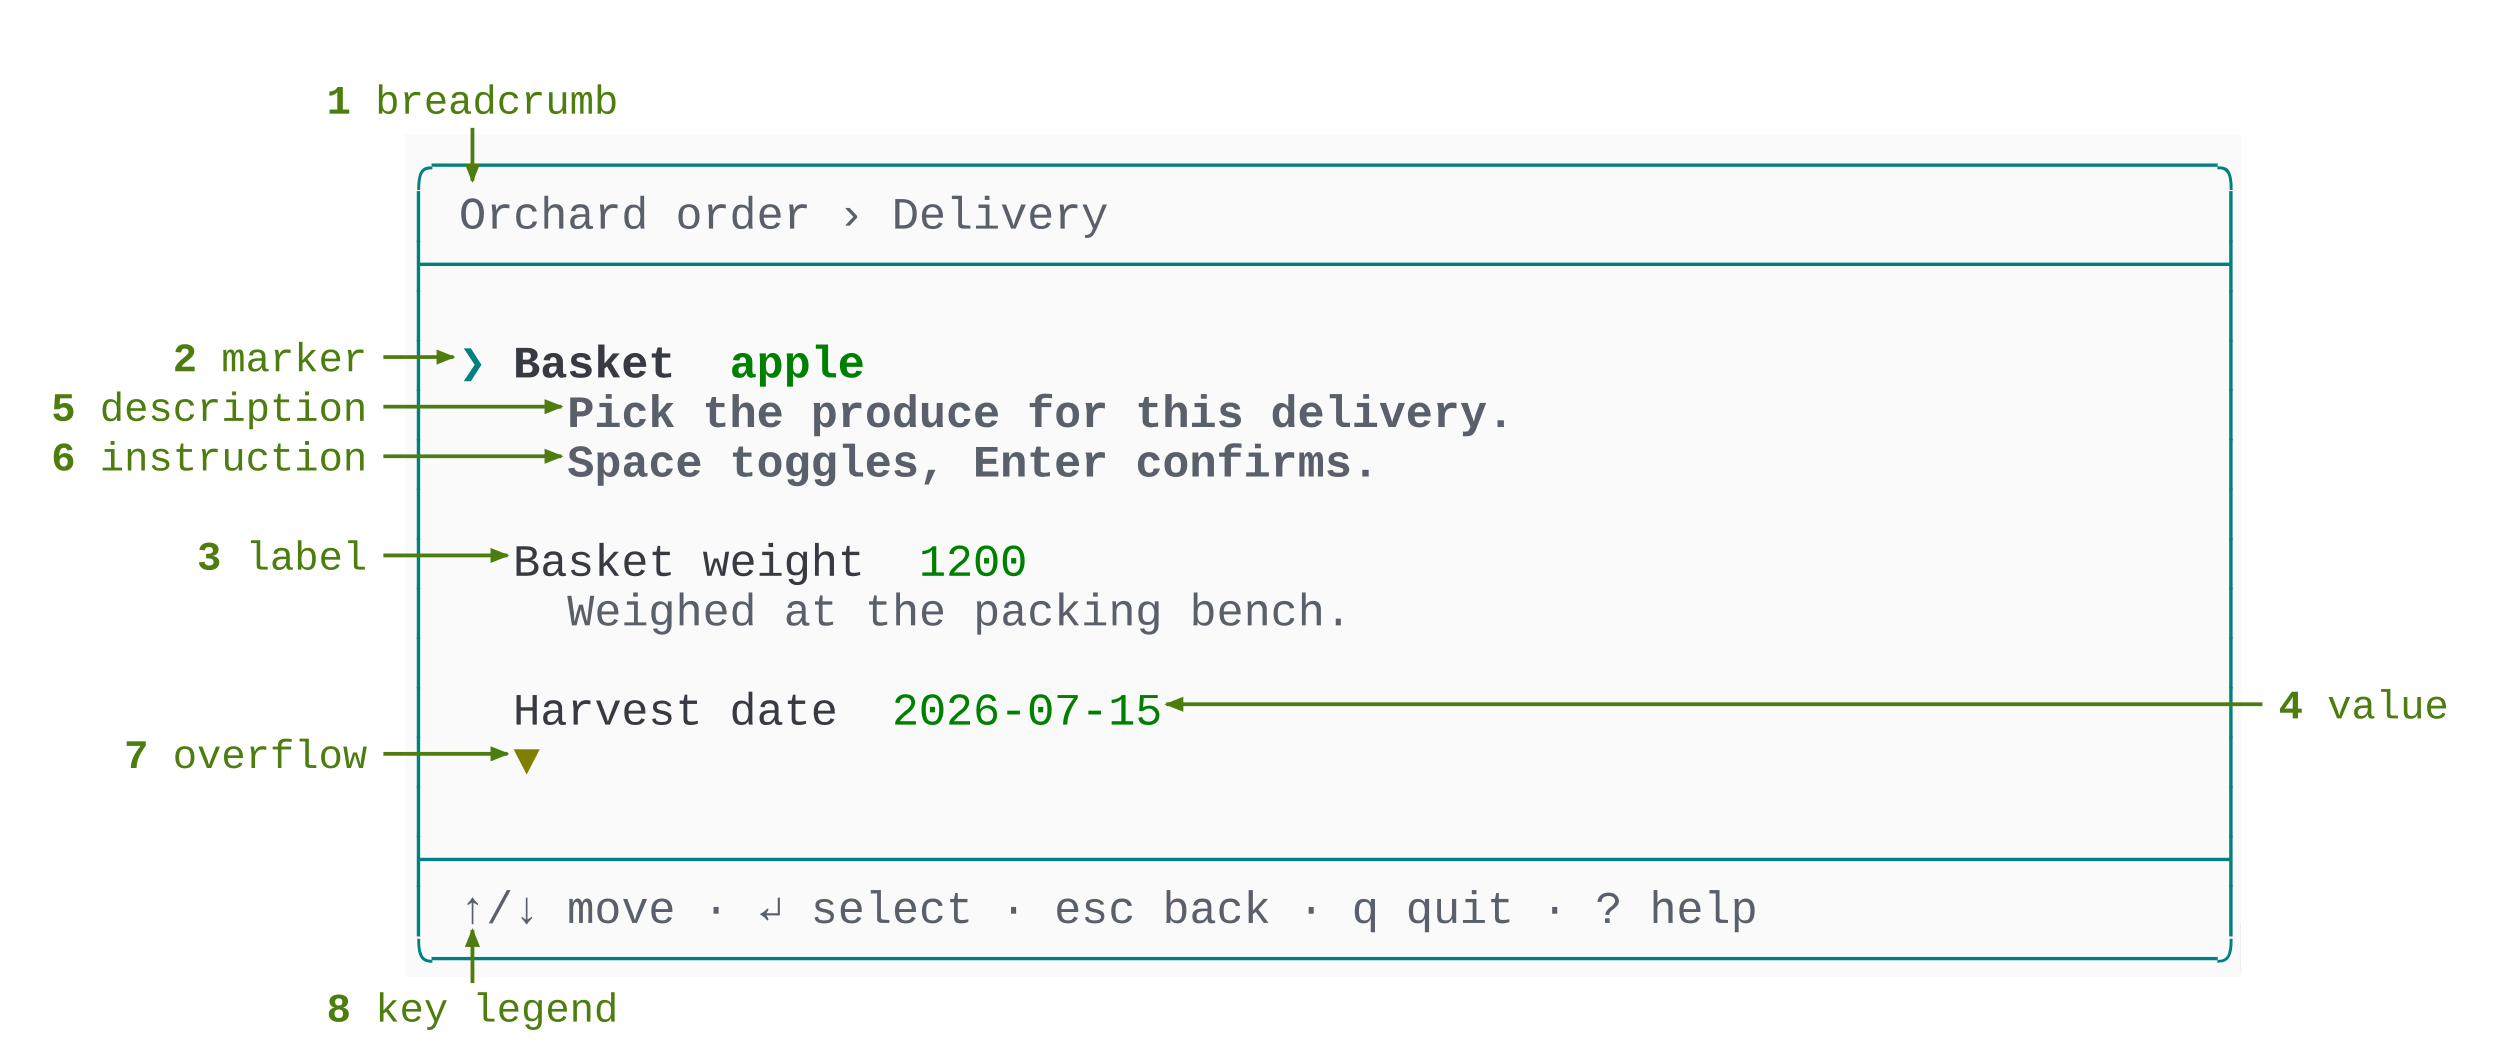
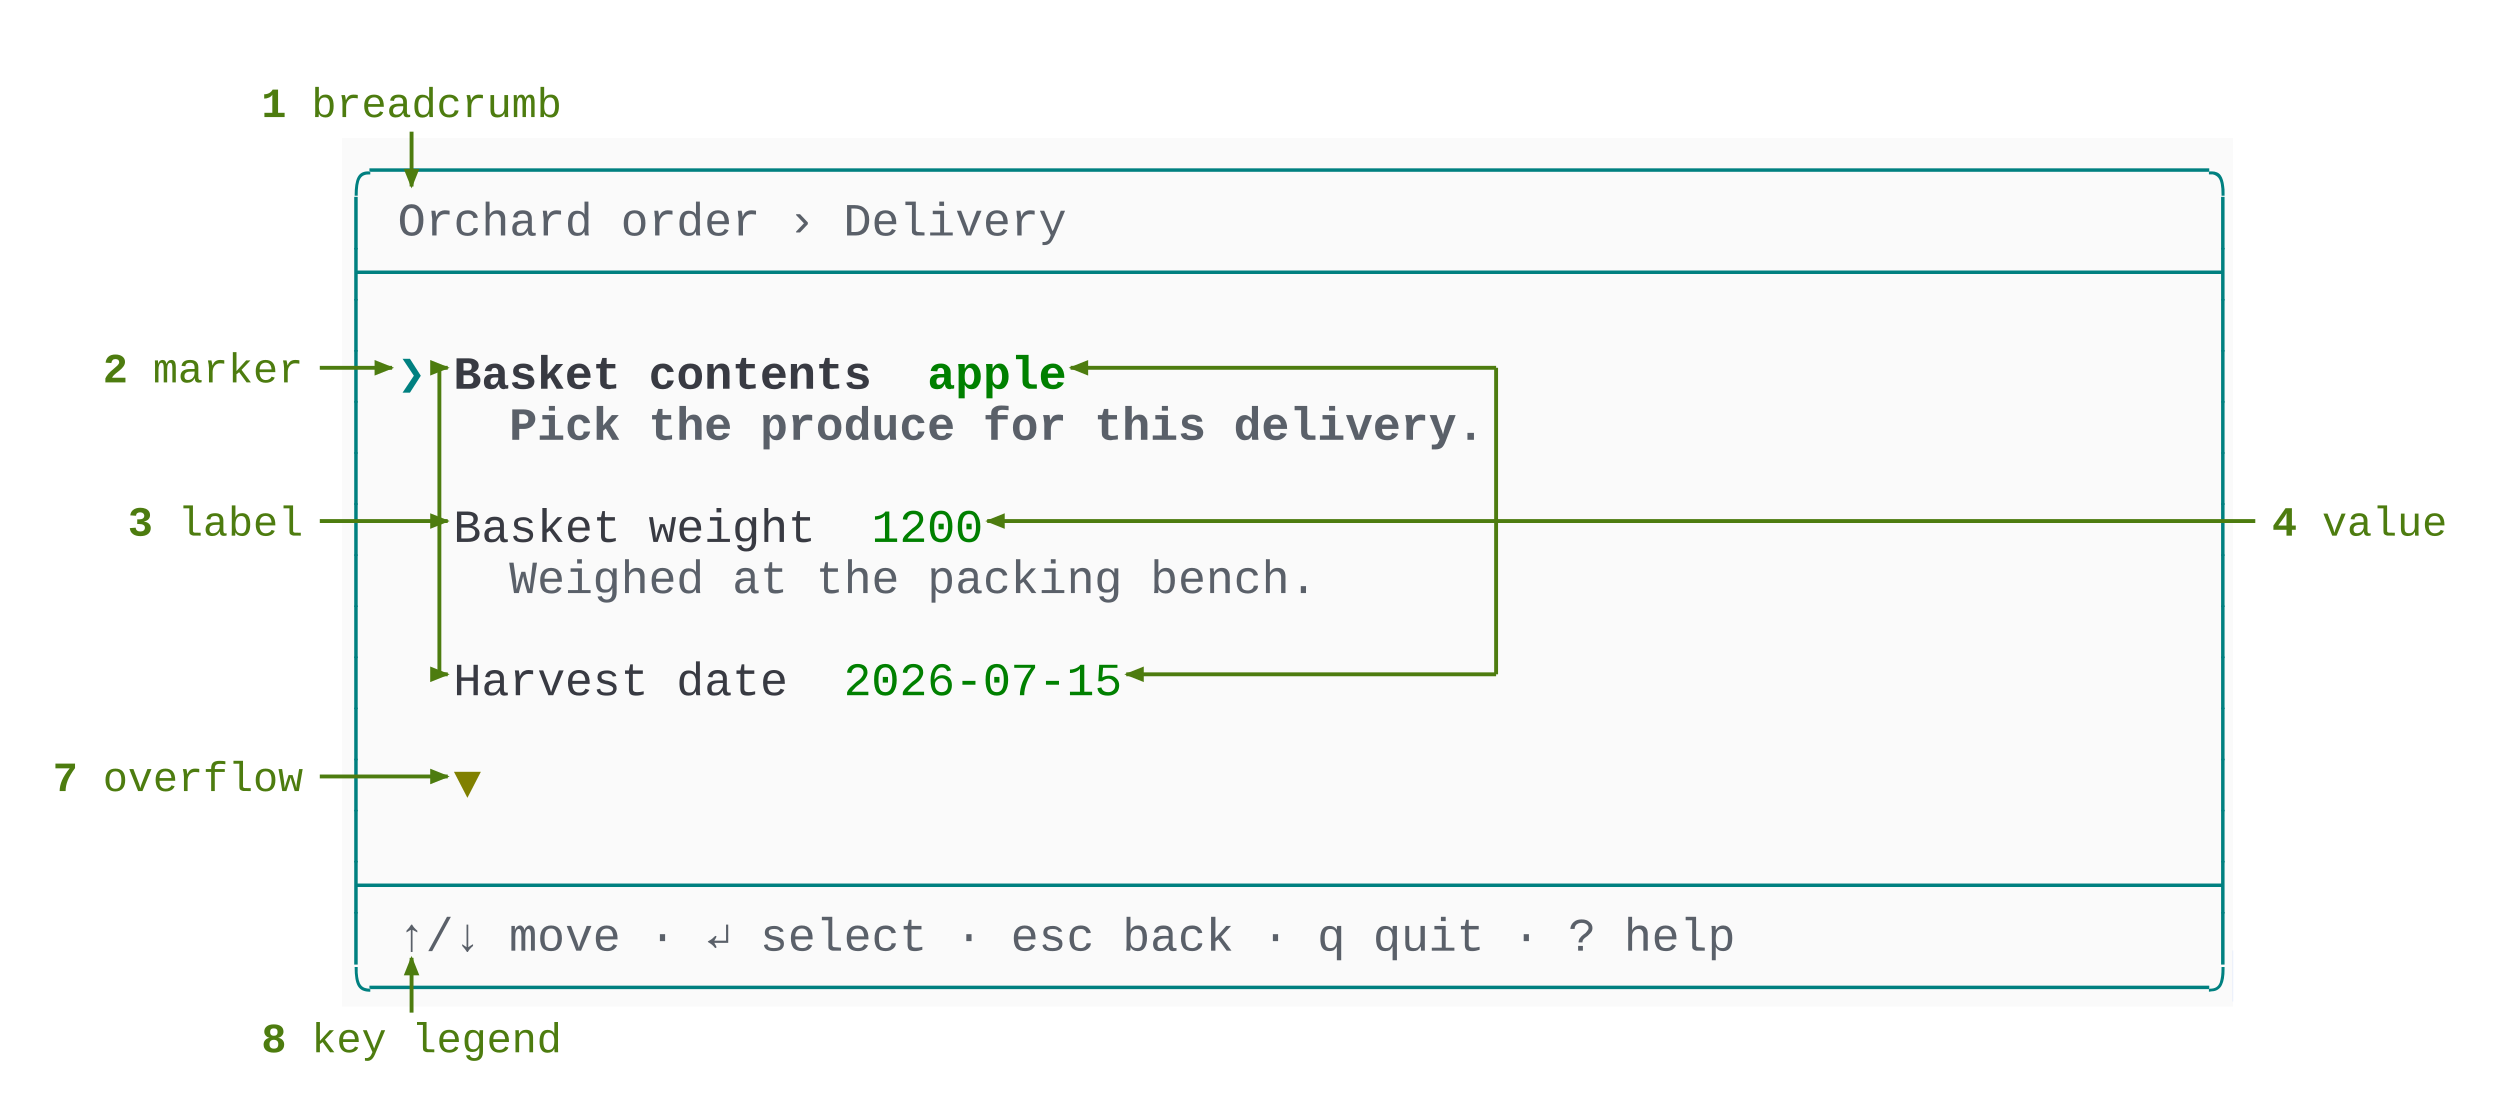
- <svg xmlns="http://www.w3.org/2000/svg" xmlns:xlink="http://www.w3.org/1999/xlink" width="926.00" height="393.39">
+ <svg xmlns="http://www.w3.org/2000/svg" xmlns:xlink="http://www.w3.org/1999/xlink" width="899.00" height="393.39">
  <defs>
    <marker id="anatomy-arrow" viewBox="0 0 10 10" refX="9" refY="5" markerWidth="5" markerHeight="5" orient="auto-start-reverse">
      <path d="M 0 1 L 10 5 L 0 9 z" fill="rgb(77,124,15)" />
    </marker>
  </defs>
-   <g transform="translate(150.00,49.60)">
+   <g transform="translate(123.00,49.60)">
    <svg width="680" height="312.29">
      <rect width="680" height="312.29" rx="0" ry="0" class="a" />
      <svg height="312.29" viewBox="0 0 68 31.229" width="680">
        <style>.a{fill:rgb(250,250,250)}.b{font-family:Consolas,"Courier New",Courier,"Liberation Mono",monospace}.c{fill:rgb(0,128,128);white-space:pre}.d{fill:transparent}.e{fill:rgb(82,139,255)}.f{fill:rgb(90,96,105);white-space:pre}.g{fill:rgb(0,128,128);font-weight:bold;white-space:pre}.h{fill:rgb(56,58,66);font-weight:bold;white-space:pre}.i{fill:rgb(0,128,0);font-weight:bold;white-space:pre}.j{fill:rgb(90,96,105);font-weight:bold;white-space:pre}.k{fill:rgb(56,58,66);white-space:pre}.l{fill:rgb(0,128,0);white-space:pre}.m{fill:rgb(128,128,0);font-weight:bold;white-space:pre}</style>
        <g font-family="Consolas, &quot;Courier New&quot;, Courier, &quot;Liberation Mono&quot;, monospace" font-size="1.67" class="b">
          <defs>
            <symbol id="1">
              <text x="0" y="1.67" class="c" textLength="68.136" lengthAdjust="spacingAndGlyphs">├──────────────────────────────────────────────────────────────────┤</text>
            </symbol>
            <symbol id="2">
              <text x="0" y="1.67" class="c" textLength="1.002" lengthAdjust="spacingAndGlyphs">│</text>
              <text x="67.134" y="1.67" class="c" textLength="1.002" lengthAdjust="spacingAndGlyphs">│</text>
            </symbol>
            <symbol id="a">
              <rect height="17" width="68" x="0" y="0" class="d" />
            </symbol>
            <symbol id="b">
              <rect height="1.837" width="1.102" class="e" />
            </symbol>
          </defs>
          <rect height="31.229" width="68" class="a" />
          <svg x="0" y="0" width="68">
            <svg x="0">
              <use xlink:href="#a" />
              <use xlink:href="#b" x="67.996" y="29.217" />
              <text x="0" y="1.67" class="c" textLength="68.136" lengthAdjust="spacingAndGlyphs">╭──────────────────────────────────────────────────────────────────╮</text>
              <text x="0" y="3.507" class="c" textLength="1.002" lengthAdjust="spacingAndGlyphs">│</text>
              <text x="2.004" y="3.507" class="f" textLength="7.014" lengthAdjust="spacingAndGlyphs">Orchard</text>
              <text x="10.02" y="3.507" class="f" textLength="5.01" lengthAdjust="spacingAndGlyphs">order</text>
              <text x="16.032" y="3.507" class="f" textLength="1.002" lengthAdjust="spacingAndGlyphs">›</text>
              <text x="18.036" y="3.507" class="f" textLength="8.016" lengthAdjust="spacingAndGlyphs">Delivery</text>
              <text x="67.134" y="3.507" class="c" textLength="1.002" lengthAdjust="spacingAndGlyphs">│</text>
              <use xlink:href="#1" y="3.674" />
              <use xlink:href="#2" y="5.511" />
              <text x="0" y="9.018" class="c" textLength="1.002" lengthAdjust="spacingAndGlyphs">│</text>
              <text x="2.004" y="9.018" class="g" textLength="1.002" lengthAdjust="spacingAndGlyphs">❯</text>
              <text x="4.008" y="9.018" class="h" textLength="6.012" lengthAdjust="spacingAndGlyphs">Basket</text>
-               <text x="12.024" y="9.018" class="i" textLength="5.01" lengthAdjust="spacingAndGlyphs">apple</text>
+               <text x="11.022" y="9.018" class="h" textLength="8.016" lengthAdjust="spacingAndGlyphs">contents</text>
+               <text x="21.042" y="9.018" class="i" textLength="5.01" lengthAdjust="spacingAndGlyphs">apple</text>
              <text x="67.134" y="9.018" class="c" textLength="1.002" lengthAdjust="spacingAndGlyphs">│</text>
              <text x="0" y="10.855" class="c" textLength="1.002" lengthAdjust="spacingAndGlyphs">│</text>
              <text x="6.012" y="10.855" class="j" textLength="4.008" lengthAdjust="spacingAndGlyphs">Pick</text>
              <text x="11.022" y="10.855" class="j" textLength="3.006" lengthAdjust="spacingAndGlyphs">the</text>
              <text x="15.03" y="10.855" class="j" textLength="7.014" lengthAdjust="spacingAndGlyphs">produce</text>
              <text x="23.046" y="10.855" class="j" textLength="3.006" lengthAdjust="spacingAndGlyphs">for</text>
              <text x="27.054" y="10.855" class="j" textLength="4.008" lengthAdjust="spacingAndGlyphs">this</text>
              <text x="32.064" y="10.855" class="j" textLength="9.018" lengthAdjust="spacingAndGlyphs">delivery.</text>
              <text x="67.134" y="10.855" class="c" textLength="1.002" lengthAdjust="spacingAndGlyphs">│</text>
-               <text x="0" y="12.692" class="c" textLength="1.002" lengthAdjust="spacingAndGlyphs">│</text>
-               <text x="6.012" y="12.692" class="j" textLength="5.01" lengthAdjust="spacingAndGlyphs">Space</text>
-               <text x="12.024" y="12.692" class="j" textLength="8.016" lengthAdjust="spacingAndGlyphs">toggles,</text>
-               <text x="21.042" y="12.692" class="j" textLength="5.01" lengthAdjust="spacingAndGlyphs">Enter</text>
-               <text x="27.054" y="12.692" class="j" textLength="9.018" lengthAdjust="spacingAndGlyphs">confirms.</text>
-               <text x="67.134" y="12.692" class="c" textLength="1.002" lengthAdjust="spacingAndGlyphs">│</text>
-               <use xlink:href="#2" y="12.859" />
+               <use xlink:href="#2" y="11.022" />
+               <text x="0" y="14.529" class="c" textLength="1.002" lengthAdjust="spacingAndGlyphs">│</text>
+               <text x="4.008" y="14.529" class="k" textLength="6.012" lengthAdjust="spacingAndGlyphs">Basket</text>
+               <text x="11.022" y="14.529" class="k" textLength="6.012" lengthAdjust="spacingAndGlyphs">weight</text>
+               <text x="19.038" y="14.529" class="l" textLength="4.008" lengthAdjust="spacingAndGlyphs">1200</text>
+               <text x="67.134" y="14.529" class="c" textLength="1.002" lengthAdjust="spacingAndGlyphs">│</text>
              <text x="0" y="16.366" class="c" textLength="1.002" lengthAdjust="spacingAndGlyphs">│</text>
-               <text x="4.008" y="16.366" class="k" textLength="6.012" lengthAdjust="spacingAndGlyphs">Basket</text>
-               <text x="11.022" y="16.366" class="k" textLength="6.012" lengthAdjust="spacingAndGlyphs">weight</text>
-               <text x="19.038" y="16.366" class="l" textLength="4.008" lengthAdjust="spacingAndGlyphs">1200</text>
+               <text x="6.012" y="16.366" class="f" textLength="7.014" lengthAdjust="spacingAndGlyphs">Weighed</text>
+               <text x="14.028" y="16.366" class="f" textLength="2.004" lengthAdjust="spacingAndGlyphs">at</text>
+               <text x="17.034" y="16.366" class="f" textLength="3.006" lengthAdjust="spacingAndGlyphs">the</text>
+               <text x="21.042" y="16.366" class="f" textLength="7.014" lengthAdjust="spacingAndGlyphs">packing</text>
+               <text x="29.058" y="16.366" class="f" textLength="6.012" lengthAdjust="spacingAndGlyphs">bench.</text>
              <text x="67.134" y="16.366" class="c" textLength="1.002" lengthAdjust="spacingAndGlyphs">│</text>
-               <text x="0" y="18.203" class="c" textLength="1.002" lengthAdjust="spacingAndGlyphs">│</text>
-               <text x="6.012" y="18.203" class="f" textLength="7.014" lengthAdjust="spacingAndGlyphs">Weighed</text>
-               <text x="14.028" y="18.203" class="f" textLength="2.004" lengthAdjust="spacingAndGlyphs">at</text>
-               <text x="17.034" y="18.203" class="f" textLength="3.006" lengthAdjust="spacingAndGlyphs">the</text>
-               <text x="21.042" y="18.203" class="f" textLength="7.014" lengthAdjust="spacingAndGlyphs">packing</text>
-               <text x="29.058" y="18.203" class="f" textLength="6.012" lengthAdjust="spacingAndGlyphs">bench.</text>
-               <text x="67.134" y="18.203" class="c" textLength="1.002" lengthAdjust="spacingAndGlyphs">│</text>
-               <use xlink:href="#2" y="18.37" />
-               <text x="0" y="21.877" class="c" textLength="1.002" lengthAdjust="spacingAndGlyphs">│</text>
-               <text x="4.008" y="21.877" class="k" textLength="7.014" lengthAdjust="spacingAndGlyphs">Harvest</text>
-               <text x="12.024" y="21.877" class="k" textLength="4.008" lengthAdjust="spacingAndGlyphs">date</text>
-               <text x="18.036" y="21.877" class="l" textLength="10.02" lengthAdjust="spacingAndGlyphs">2026-07-15</text>
-               <text x="67.134" y="21.877" class="c" textLength="1.002" lengthAdjust="spacingAndGlyphs">│</text>
+               <use xlink:href="#2" y="16.533" />
+               <text x="0" y="20.04" class="c" textLength="1.002" lengthAdjust="spacingAndGlyphs">│</text>
+               <text x="4.008" y="20.04" class="k" textLength="7.014" lengthAdjust="spacingAndGlyphs">Harvest</text>
+               <text x="12.024" y="20.04" class="k" textLength="4.008" lengthAdjust="spacingAndGlyphs">date</text>
+               <text x="18.036" y="20.04" class="l" textLength="10.02" lengthAdjust="spacingAndGlyphs">2026-07-15</text>
+               <text x="67.134" y="20.04" class="c" textLength="1.002" lengthAdjust="spacingAndGlyphs">│</text>
+               <use xlink:href="#2" y="20.207" />
              <text x="0" y="23.714" class="c" textLength="1.002" lengthAdjust="spacingAndGlyphs">│</text>
              <text x="4.008" y="23.714" class="m" textLength="1.002" lengthAdjust="spacingAndGlyphs">▼</text>
              <text x="67.134" y="23.714" class="c" textLength="1.002" lengthAdjust="spacingAndGlyphs">│</text>
              <use xlink:href="#2" y="23.881" />
              <use xlink:href="#1" y="25.718" />
              <text x="0" y="29.225" class="c" textLength="1.002" lengthAdjust="spacingAndGlyphs">│</text>
              <text x="2.004" y="29.225" class="f" textLength="3.006" lengthAdjust="spacingAndGlyphs">↑/↓</text>
              <text x="6.012" y="29.225" class="f" textLength="4.008" lengthAdjust="spacingAndGlyphs">move</text>
              <text x="11.022" y="29.225" class="f" textLength="1.002" lengthAdjust="spacingAndGlyphs">·</text>
              <text x="13.026" y="29.225" class="f" textLength="1.002" lengthAdjust="spacingAndGlyphs">↵</text>
              <text x="15.03" y="29.225" class="f" textLength="6.012" lengthAdjust="spacingAndGlyphs">select</text>
              <text x="22.044" y="29.225" class="f" textLength="1.002" lengthAdjust="spacingAndGlyphs">·</text>
              <text x="24.048" y="29.225" class="f" textLength="3.006" lengthAdjust="spacingAndGlyphs">esc</text>
              <text x="28.056" y="29.225" class="f" textLength="4.008" lengthAdjust="spacingAndGlyphs">back</text>
              <text x="33.066" y="29.225" class="f" textLength="1.002" lengthAdjust="spacingAndGlyphs">·</text>
              <text x="35.07" y="29.225" class="f" textLength="1.002" lengthAdjust="spacingAndGlyphs">q</text>
              <text x="37.074" y="29.225" class="f" textLength="4.008" lengthAdjust="spacingAndGlyphs">quit</text>
              <text x="42.084" y="29.225" class="f" textLength="1.002" lengthAdjust="spacingAndGlyphs">·</text>
              <text x="44.088" y="29.225" class="f" textLength="1.002" lengthAdjust="spacingAndGlyphs">?</text>
              <text x="46.092" y="29.225" class="f" textLength="4.008" lengthAdjust="spacingAndGlyphs">help</text>
              <text x="67.134" y="29.225" class="c" textLength="1.002" lengthAdjust="spacingAndGlyphs">│</text>
              <text x="0" y="31.062" class="c" textLength="68.136" lengthAdjust="spacingAndGlyphs">╰──────────────────────────────────────────────────────────────────╯</text>
            </svg>
          </svg>
        </g>
      </svg>
    </svg>
  </g>
  <g>
-     <path d="M 175.00 47.35 L 175.00 67.05" fill="none" stroke="rgb(77,124,15)" stroke-width="1.4" marker-end="url(#anatomy-arrow)" />
-     <text x="175.00" y="42.10" text-anchor="middle" fill="rgb(77,124,15)" font-family="Consolas, &quot;Courier New&quot;, Courier, monospace" font-size="15.0">
+     <path d="M 148.00 47.35 L 148.00 67.05" fill="none" stroke="rgb(77,124,15)" stroke-width="1.4" marker-end="url(#anatomy-arrow)" />
+     <text x="148.00" y="42.10" text-anchor="middle" fill="rgb(77,124,15)" font-family="Consolas, &quot;Courier New&quot;, Courier, monospace" font-size="15.0">
      <tspan font-weight="bold">1</tspan>  breadcrumb</text>
-     <path d="M 142.00 132.26 L 144.00 132.26 L 168.00 132.26" fill="none" stroke="rgb(77,124,15)" stroke-width="1.4" stroke-linejoin="round" marker-end="url(#anatomy-arrow)" />
-     <text x="136.00" y="137.51" text-anchor="end" fill="rgb(77,124,15)" font-family="Consolas, &quot;Courier New&quot;, Courier, monospace" font-size="15.0">
+     <path d="M 115.00 132.26 L 117.00 132.26 L 141.00 132.26" fill="none" stroke="rgb(77,124,15)" stroke-width="1.4" stroke-linejoin="round" marker-end="url(#anatomy-arrow)" />
+     <text x="109.00" y="137.51" text-anchor="end" fill="rgb(77,124,15)" font-family="Consolas, &quot;Courier New&quot;, Courier, monospace" font-size="15.0">
      <tspan font-weight="bold">2</tspan>  marker</text>
-     <path d="M 142.00 150.63 L 144.00 150.63 L 208.00 150.63" fill="none" stroke="rgb(77,124,15)" stroke-width="1.4" stroke-linejoin="round" marker-end="url(#anatomy-arrow)" />
-     <text x="136.00" y="155.88" text-anchor="end" fill="rgb(77,124,15)" font-family="Consolas, &quot;Courier New&quot;, Courier, monospace" font-size="15.0">
-       <tspan font-weight="bold">5</tspan>  description</text>
-     <path d="M 142.00 169.00 L 144.00 169.00 L 208.00 169.00" fill="none" stroke="rgb(77,124,15)" stroke-width="1.4" stroke-linejoin="round" marker-end="url(#anatomy-arrow)" />
-     <text x="136.00" y="174.25" text-anchor="end" fill="rgb(77,124,15)" font-family="Consolas, &quot;Courier New&quot;, Courier, monospace" font-size="15.0">
-       <tspan font-weight="bold">6</tspan>  instruction</text>
-     <path d="M 142.00 205.74 L 144.00 205.74 L 188.00 205.74" fill="none" stroke="rgb(77,124,15)" stroke-width="1.4" stroke-linejoin="round" marker-end="url(#anatomy-arrow)" />
-     <text x="136.00" y="210.99" text-anchor="end" fill="rgb(77,124,15)" font-family="Consolas, &quot;Courier New&quot;, Courier, monospace" font-size="15.0">
+     <path d="M 158.00 132.26 L 158.00 242.48" fill="none" stroke="rgb(77,124,15)" stroke-width="1.4" />
+     <path d="M 115.00 187.37 L 158.00 187.37" fill="none" stroke="rgb(77,124,15)" stroke-width="1.4" />
+     <path d="M 158.00 132.26 L 161.00 132.26" fill="none" stroke="rgb(77,124,15)" stroke-width="1.4" marker-end="url(#anatomy-arrow)" />
+     <path d="M 158.00 187.37 L 161.00 187.37" fill="none" stroke="rgb(77,124,15)" stroke-width="1.4" marker-end="url(#anatomy-arrow)" />
+     <path d="M 158.00 242.48 L 161.00 242.48" fill="none" stroke="rgb(77,124,15)" stroke-width="1.4" marker-end="url(#anatomy-arrow)" />
+     <text x="109.00" y="192.62" text-anchor="end" fill="rgb(77,124,15)" font-family="Consolas, &quot;Courier New&quot;, Courier, monospace" font-size="15.0">
      <tspan font-weight="bold">3</tspan>  label</text>
-     <path d="M 838.00 260.85 L 836.00 260.85 L 432.00 260.85" fill="none" stroke="rgb(77,124,15)" stroke-width="1.4" stroke-linejoin="round" marker-end="url(#anatomy-arrow)" />
-     <text x="844.00" y="266.10" text-anchor="start" fill="rgb(77,124,15)" font-family="Consolas, &quot;Courier New&quot;, Courier, monospace" font-size="15.0">
+     <path d="M 538.00 132.26 L 538.00 242.48" fill="none" stroke="rgb(77,124,15)" stroke-width="1.4" />
+     <path d="M 811.00 187.37 L 538.00 187.37" fill="none" stroke="rgb(77,124,15)" stroke-width="1.4" />
+     <path d="M 538.00 132.26 L 385.00 132.26" fill="none" stroke="rgb(77,124,15)" stroke-width="1.4" marker-end="url(#anatomy-arrow)" />
+     <path d="M 538.00 187.37 L 355.00 187.37" fill="none" stroke="rgb(77,124,15)" stroke-width="1.4" marker-end="url(#anatomy-arrow)" />
+     <path d="M 538.00 242.48 L 405.00 242.48" fill="none" stroke="rgb(77,124,15)" stroke-width="1.4" marker-end="url(#anatomy-arrow)" />
+     <text x="817.00" y="192.62" text-anchor="start" fill="rgb(77,124,15)" font-family="Consolas, &quot;Courier New&quot;, Courier, monospace" font-size="15.0">
      <tspan font-weight="bold">4</tspan>  value</text>
-     <path d="M 142.00 279.22 L 144.00 279.22 L 188.00 279.22" fill="none" stroke="rgb(77,124,15)" stroke-width="1.4" stroke-linejoin="round" marker-end="url(#anatomy-arrow)" />
-     <text x="136.00" y="284.47" text-anchor="end" fill="rgb(77,124,15)" font-family="Consolas, &quot;Courier New&quot;, Courier, monospace" font-size="15.0">
+     <path d="M 115.00 279.22 L 117.00 279.22 L 161.00 279.22" fill="none" stroke="rgb(77,124,15)" stroke-width="1.4" stroke-linejoin="round" marker-end="url(#anatomy-arrow)" />
+     <text x="109.00" y="284.47" text-anchor="end" fill="rgb(77,124,15)" font-family="Consolas, &quot;Courier New&quot;, Courier, monospace" font-size="15.0">
      <tspan font-weight="bold">7</tspan>  overflow</text>
-     <path d="M 175.00 364.14 L 175.00 344.44" fill="none" stroke="rgb(77,124,15)" stroke-width="1.4" marker-end="url(#anatomy-arrow)" />
-     <text x="175.00" y="378.39" text-anchor="middle" fill="rgb(77,124,15)" font-family="Consolas, &quot;Courier New&quot;, Courier, monospace" font-size="15.0">
+     <path d="M 148.00 364.14 L 148.00 344.44" fill="none" stroke="rgb(77,124,15)" stroke-width="1.4" marker-end="url(#anatomy-arrow)" />
+     <text x="148.00" y="378.39" text-anchor="middle" fill="rgb(77,124,15)" font-family="Consolas, &quot;Courier New&quot;, Courier, monospace" font-size="15.0">
      <tspan font-weight="bold">8</tspan>  key legend</text>
  </g>
</svg>
